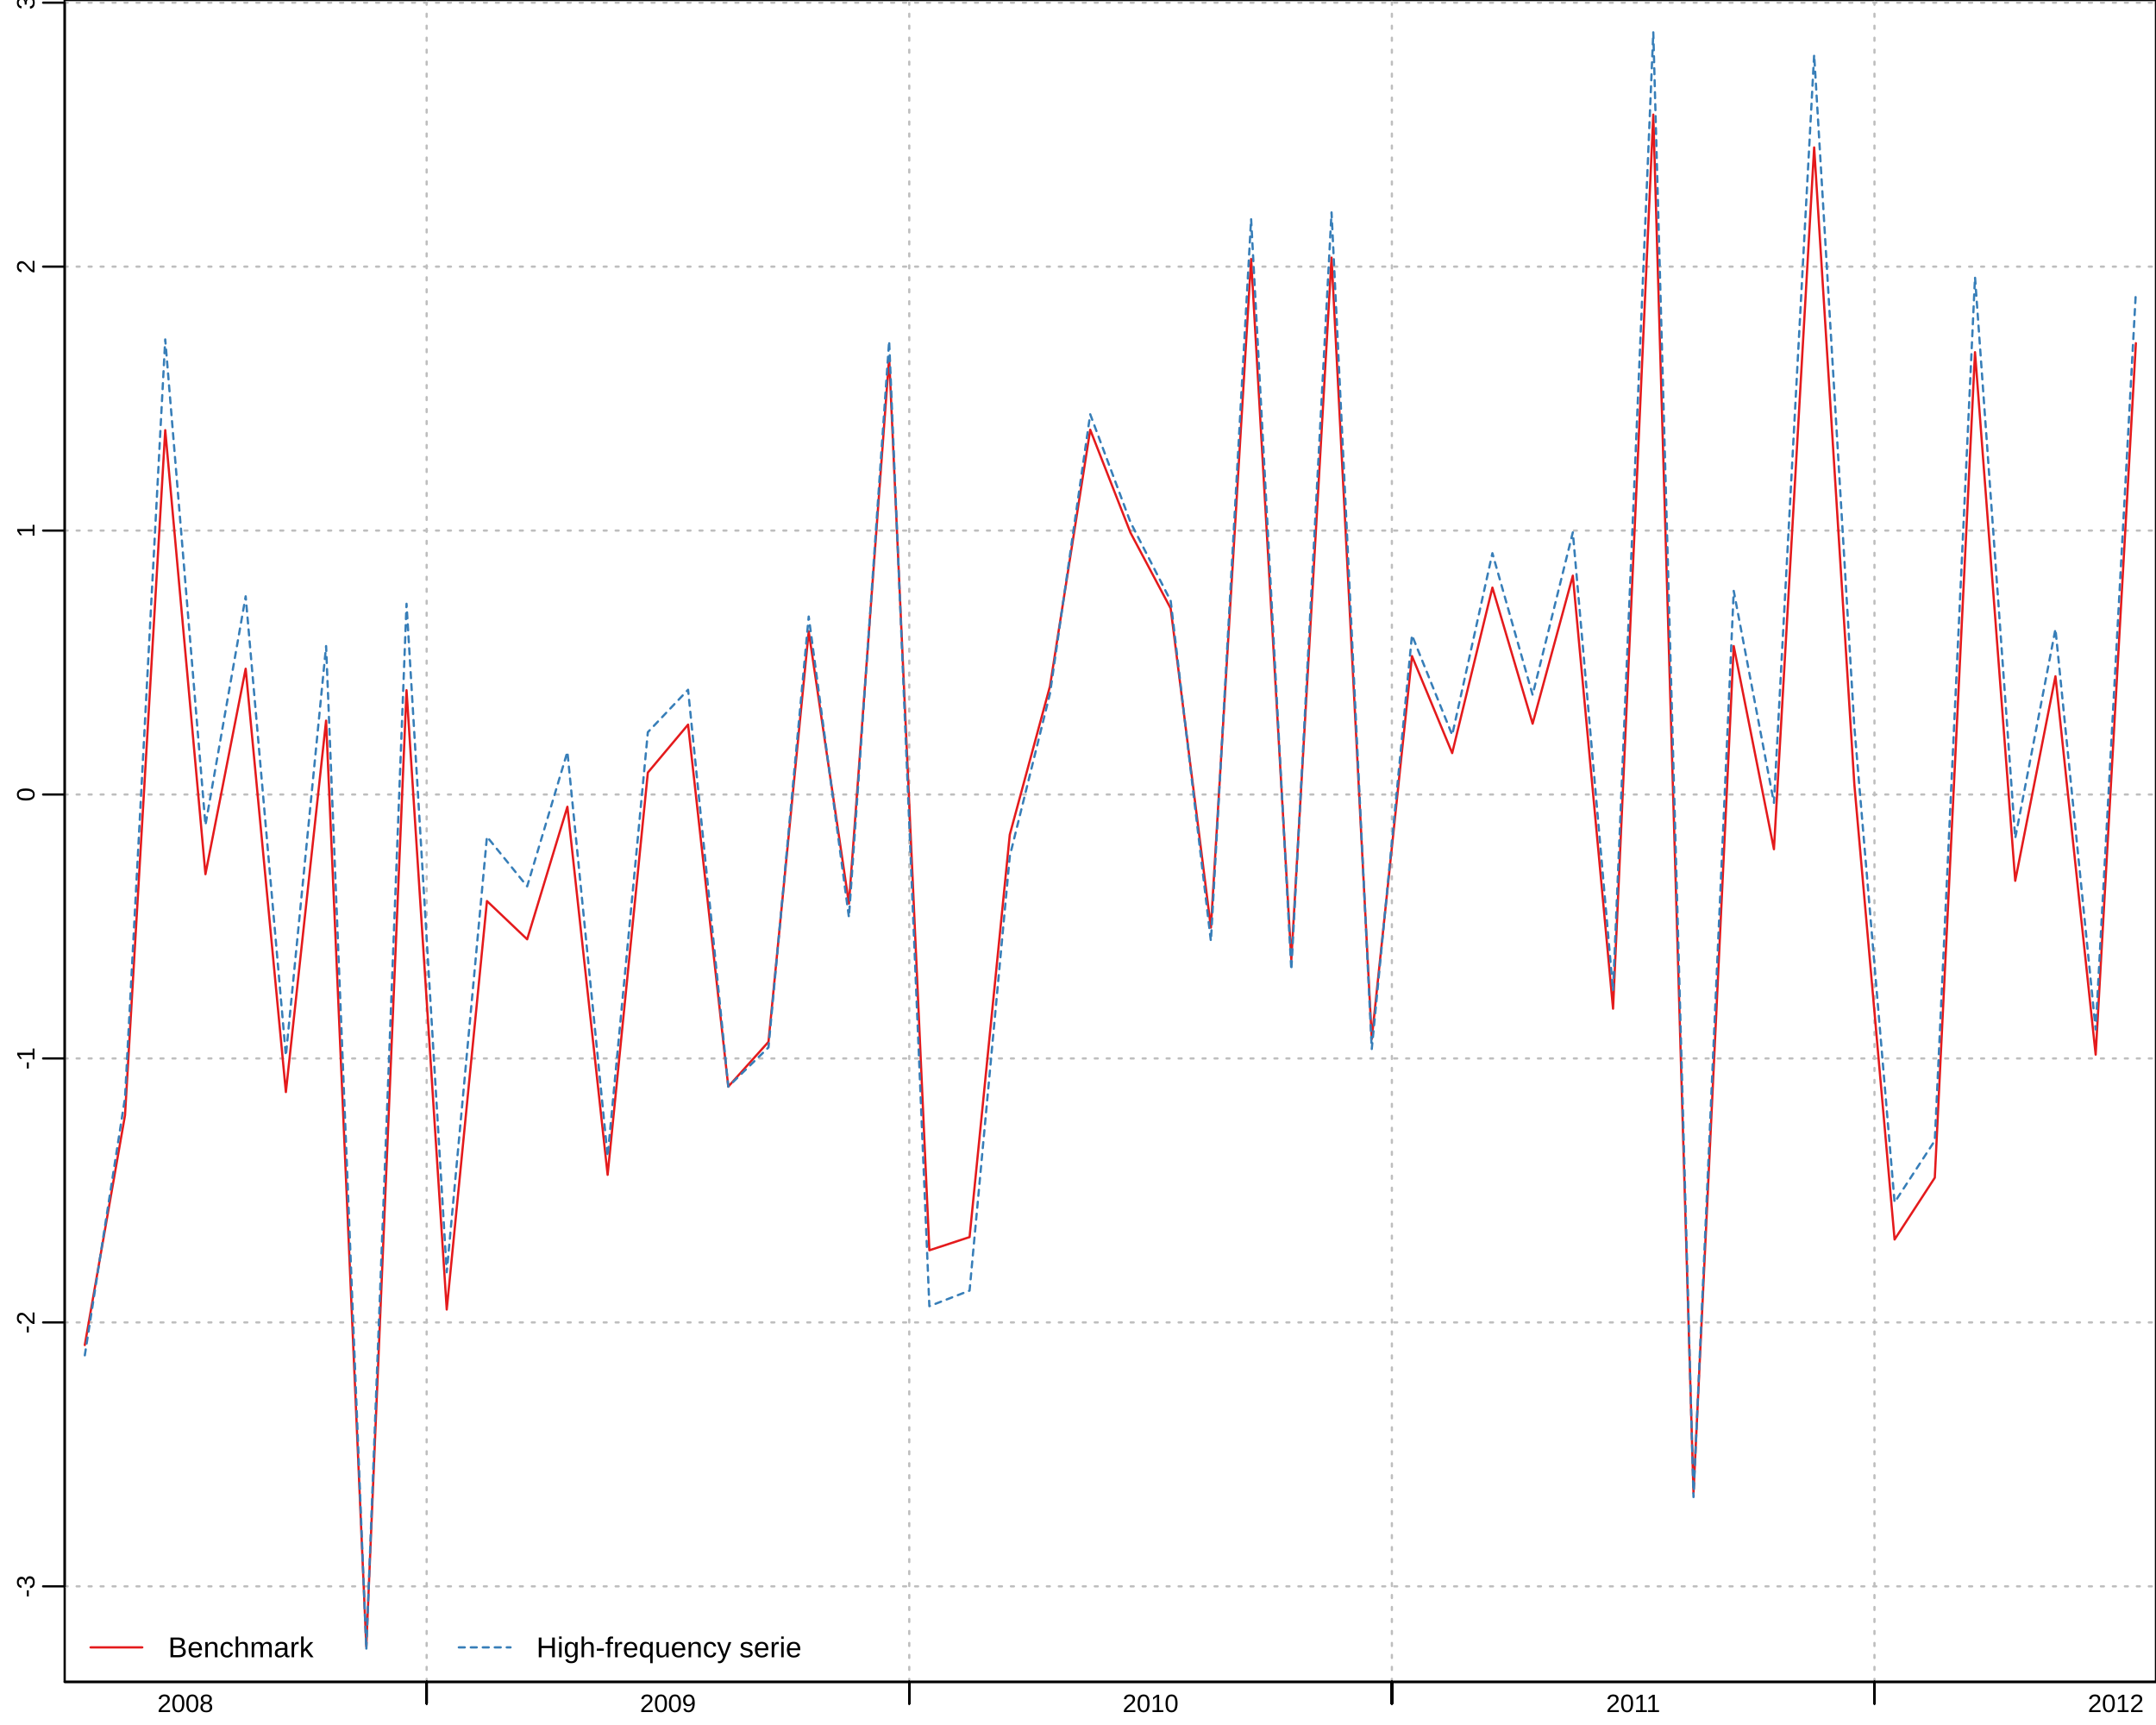
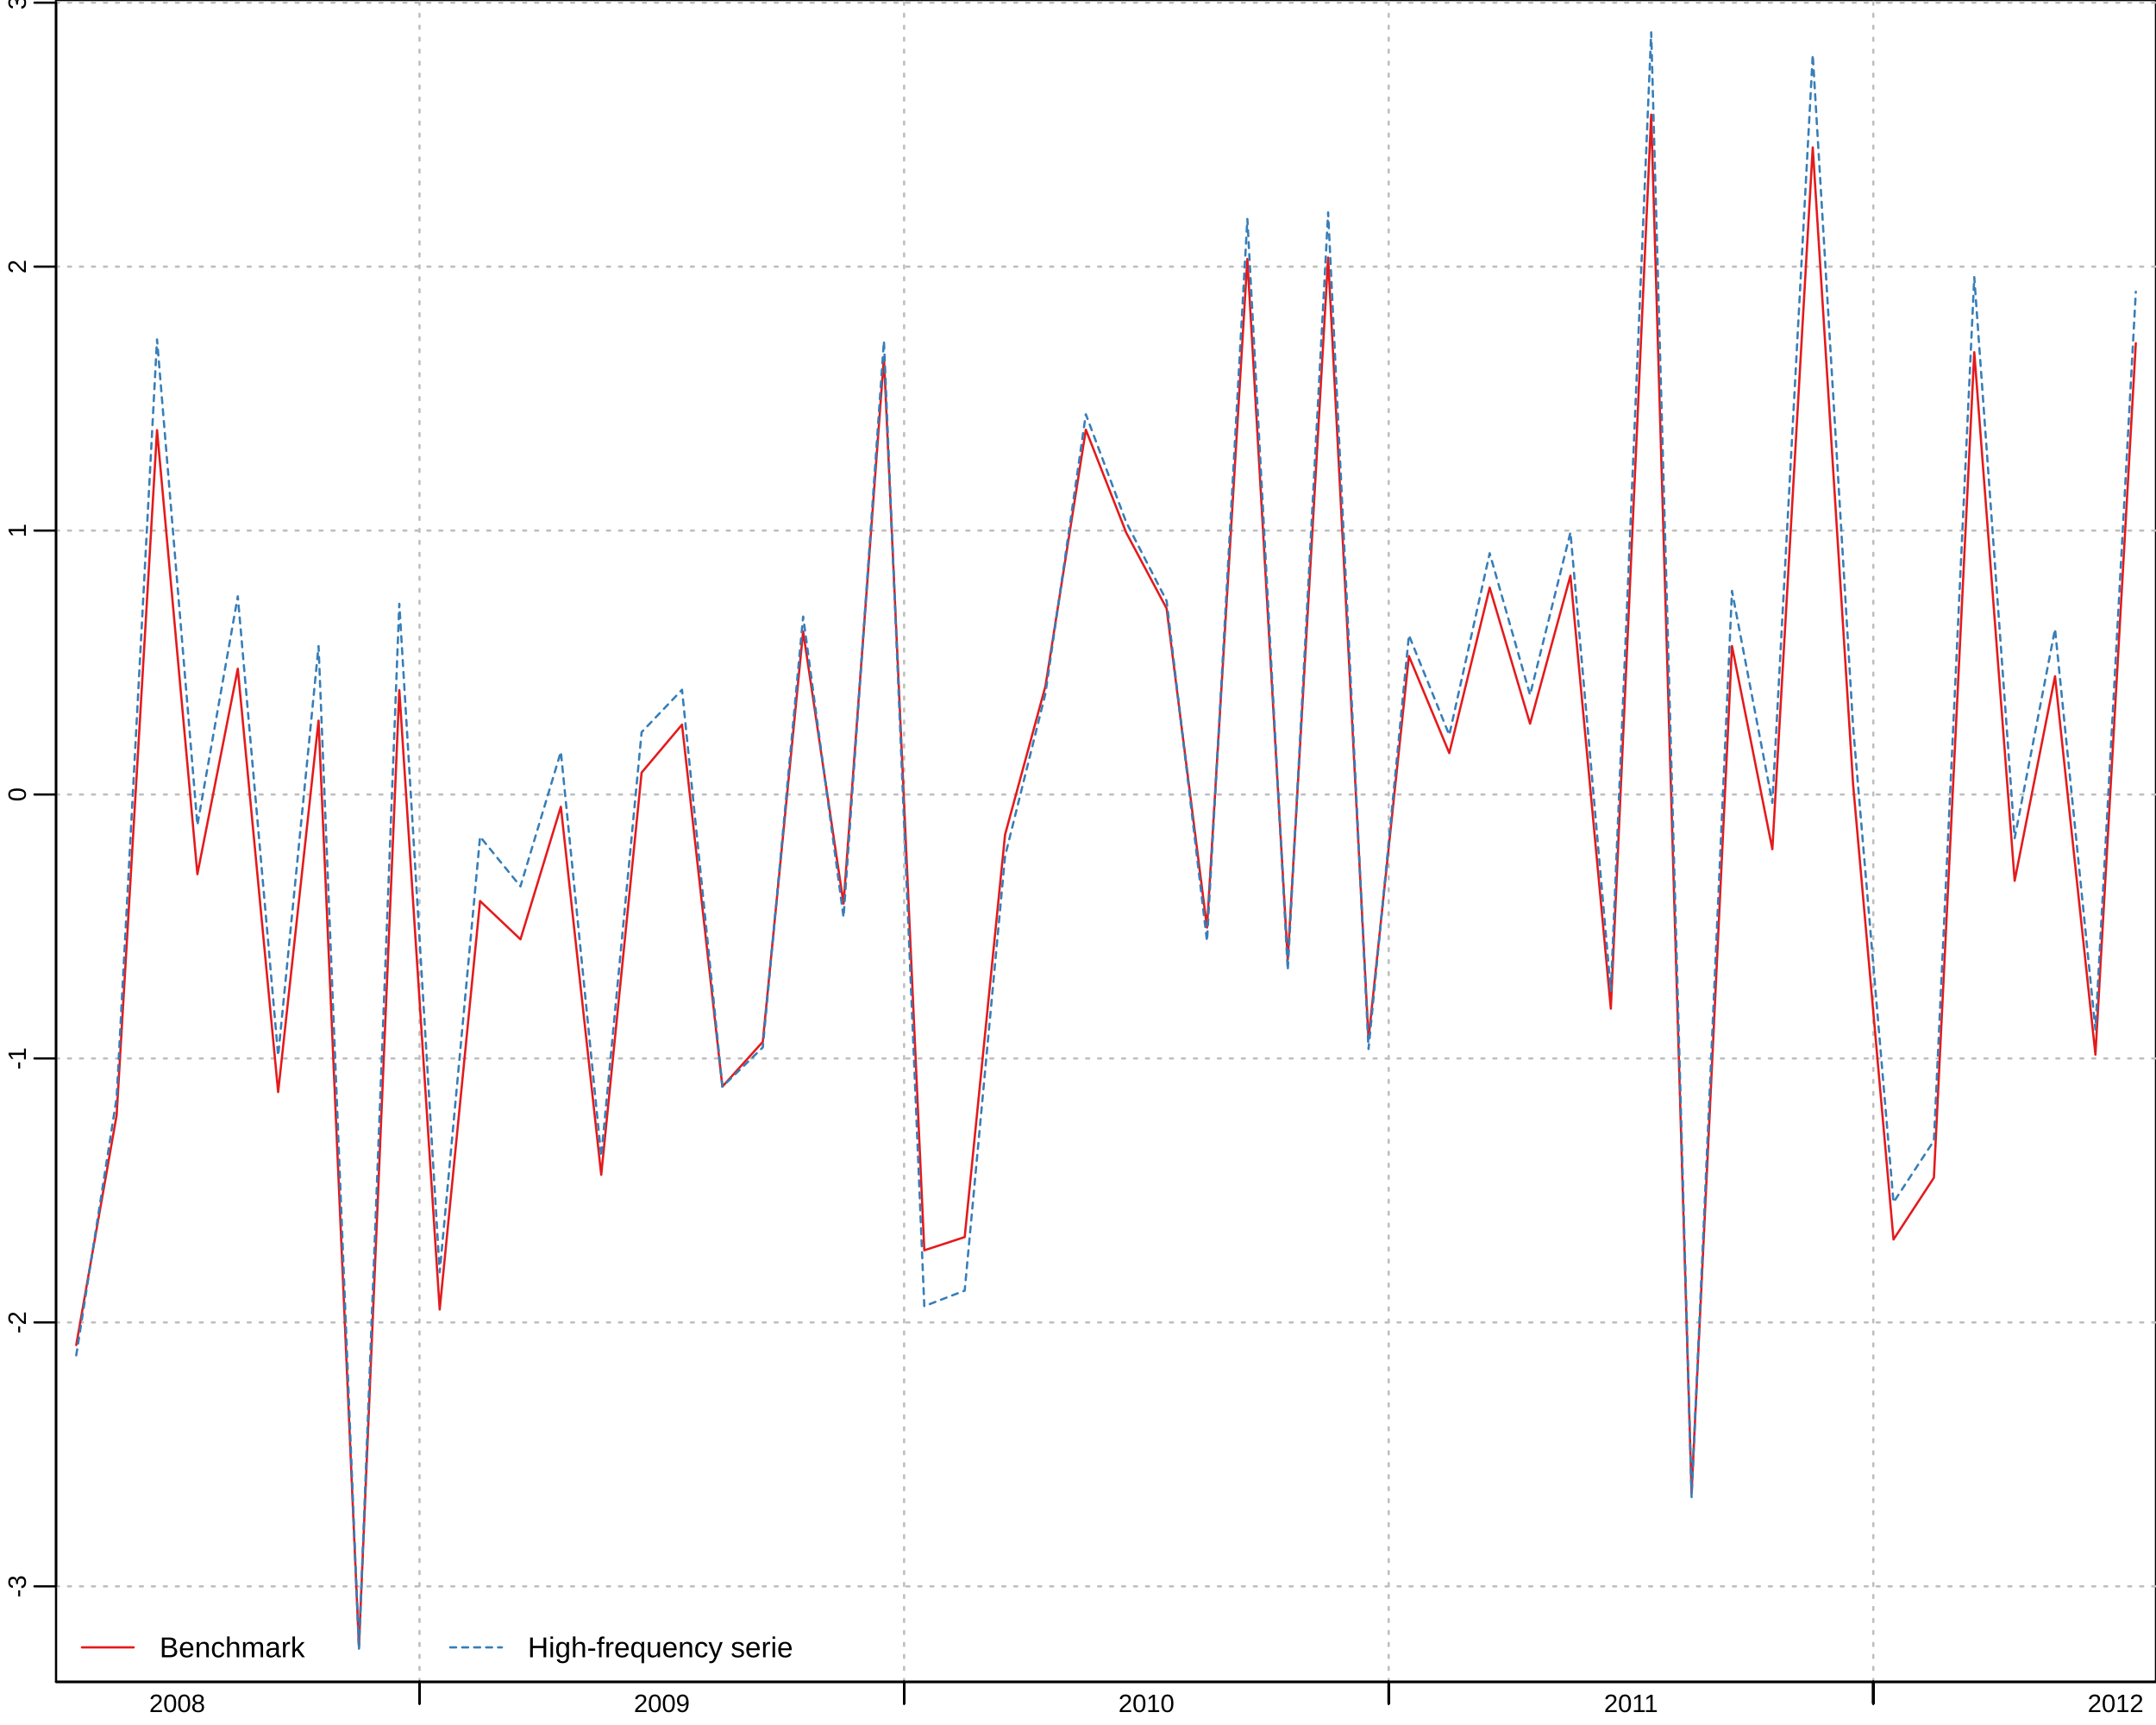
<svg xmlns="http://www.w3.org/2000/svg" viewBox="0 0 720.00 576.00">
  <defs>
    <style type="text/css">
    line, polyline, polygon, path, rect, circle {
      fill: none;
      stroke: #000000;
      stroke-linecap: round;
      stroke-linejoin: round;
      stroke-miterlimit: 10.00;
    }
  </style>
  </defs>
  <rect width="100%" height="100%" style="stroke: none; fill: #FFFFFF;" />
-   <polyline points="21.60,561.60 720.00,561.60 720.00,0.00 21.60,0.00 21.60,561.60 " style="stroke-width: 0.75;" />
+   <polyline points="18.72,561.60 720.00,561.60 720.00,0.00 18.72,0.00 18.72,561.60 " style="stroke-width: 0.75;" />
  <defs>
-     <clipPath id="cpMjEuNjB8NzIwLjAwfDU2MS42MHwwLjAw">
-       <rect x="21.60" y="0.00" width="698.40" height="561.60" />
+     <clipPath id="cpMTguNzJ8NzIwLjAwfDU2MS42MHwwLjAw">
+       <rect x="18.72" y="0.00" width="701.28" height="561.60" />
    </clipPath>
  </defs>
-   <line x1="21.60" y1="529.70" x2="720.00" y2="529.70" style="stroke-width: 0.75; stroke: #BEBEBE; stroke-dasharray: 1.00,3.00;" clip-path="url(#cpMjEuNjB8NzIwLjAwfDU2MS42MHwwLjAw)" />
-   <line x1="21.60" y1="441.57" x2="720.00" y2="441.57" style="stroke-width: 0.75; stroke: #BEBEBE; stroke-dasharray: 1.00,3.00;" clip-path="url(#cpMjEuNjB8NzIwLjAwfDU2MS42MHwwLjAw)" />
-   <line x1="21.60" y1="353.43" x2="720.00" y2="353.43" style="stroke-width: 0.75; stroke: #BEBEBE; stroke-dasharray: 1.00,3.00;" clip-path="url(#cpMjEuNjB8NzIwLjAwfDU2MS42MHwwLjAw)" />
-   <line x1="21.60" y1="265.30" x2="720.00" y2="265.30" style="stroke-width: 0.75; stroke: #BEBEBE; stroke-dasharray: 1.00,3.00;" clip-path="url(#cpMjEuNjB8NzIwLjAwfDU2MS42MHwwLjAw)" />
-   <line x1="21.60" y1="177.16" x2="720.00" y2="177.16" style="stroke-width: 0.75; stroke: #BEBEBE; stroke-dasharray: 1.00,3.00;" clip-path="url(#cpMjEuNjB8NzIwLjAwfDU2MS42MHwwLjAw)" />
-   <line x1="21.60" y1="89.03" x2="720.00" y2="89.03" style="stroke-width: 0.75; stroke: #BEBEBE; stroke-dasharray: 1.00,3.00;" clip-path="url(#cpMjEuNjB8NzIwLjAwfDU2MS42MHwwLjAw)" />
-   <line x1="21.60" y1="0.89" x2="720.00" y2="0.89" style="stroke-width: 0.75; stroke: #BEBEBE; stroke-dasharray: 1.00,3.00;" clip-path="url(#cpMjEuNjB8NzIwLjAwfDU2MS42MHwwLjAw)" />
-   <line x1="142.48" y1="561.60" x2="142.48" y2="0.00" style="stroke-width: 0.75; stroke: #BEBEBE; stroke-dasharray: 1.00,3.00;" clip-path="url(#cpMjEuNjB8NzIwLjAwfDU2MS42MHwwLjAw)" />
-   <line x1="303.65" y1="561.60" x2="303.65" y2="0.00" style="stroke-width: 0.75; stroke: #BEBEBE; stroke-dasharray: 1.00,3.00;" clip-path="url(#cpMjEuNjB8NzIwLjAwfDU2MS42MHwwLjAw)" />
-   <line x1="464.82" y1="561.60" x2="464.82" y2="0.00" style="stroke-width: 0.75; stroke: #BEBEBE; stroke-dasharray: 1.00,3.00;" clip-path="url(#cpMjEuNjB8NzIwLjAwfDU2MS42MHwwLjAw)" />
-   <line x1="625.98" y1="561.60" x2="625.98" y2="0.00" style="stroke-width: 0.75; stroke: #BEBEBE; stroke-dasharray: 1.00,3.00;" clip-path="url(#cpMjEuNjB8NzIwLjAwfDU2MS42MHwwLjAw)" />
-   <polyline points="28.32,449.12 41.75,372.37 55.18,143.63 68.61,291.90 82.04,223.30 95.47,364.65 108.90,240.63 122.33,549.75 135.76,230.46 149.19,437.27 162.62,300.87 176.05,313.65 189.48,269.39 202.92,392.29 216.35,257.97 229.78,241.96 243.21,362.83 256.64,347.88 270.07,210.82 283.50,301.73 296.93,119.33 310.36,417.49 323.79,413.08 337.22,278.71 350.65,229.11 364.08,143.49 377.52,177.86 390.95,203.17 404.38,309.73 417.81,86.47 431.24,320.54 444.67,86.02 458.10,346.92 471.53,219.07 484.96,251.47 498.39,196.21 511.82,241.65 525.25,192.22 538.68,336.81 552.12,38.27 565.55,498.52 578.98,215.73 592.41,283.57 605.84,49.23 619.27,262.02 632.70,413.89 646.13,393.24 659.56,117.60 672.99,294.11 686.42,225.82 699.85,352.15 713.28,114.60 " style="stroke-width: 0.75; stroke: #E41A1C;" clip-path="url(#cpMjEuNjB8NzIwLjAwfDU2MS42MHwwLjAw)" />
-   <polyline points="28.32,452.56 41.75,366.58 55.18,113.34 68.61,275.51 82.04,199.12 95.47,352.52 108.90,215.73 122.33,550.80 135.76,201.61 149.19,424.82 162.62,279.38 176.05,295.97 189.48,251.04 202.92,386.14 216.35,244.49 229.78,230.32 243.21,362.85 256.64,349.75 270.07,205.88 283.50,306.28 296.93,113.87 310.36,436.15 323.79,430.95 337.22,285.91 350.65,231.55 364.08,138.34 377.52,174.37 390.95,200.63 404.38,314.24 417.81,73.11 431.24,323.90 444.67,70.93 458.10,350.27 471.53,212.11 484.96,245.42 498.39,184.72 511.82,232.03 525.25,177.76 538.68,330.85 552.12,10.80 565.55,499.89 578.98,197.31 592.41,268.08 605.84,18.29 619.27,242.83 632.70,401.48 646.13,380.88 659.56,92.53 672.99,279.88 686.42,210.04 699.85,343.75 713.28,97.43 " style="stroke-width: 0.75; stroke: #377EB8; stroke-dasharray: 2.00,2.00;" clip-path="url(#cpMjEuNjB8NzIwLjAwfDU2MS42MHwwLjAw)" />
-   <line x1="30.24" y1="550.08" x2="47.52" y2="550.08" style="stroke-width: 0.75; stroke: #E41A1C;" clip-path="url(#cpMjEuNjB8NzIwLjAwfDU2MS42MHwwLjAw)" />
-   <line x1="153.22" y1="550.08" x2="170.50" y2="550.08" style="stroke-width: 0.75; stroke: #377EB8; stroke-dasharray: 2.00,2.00;" clip-path="url(#cpMjEuNjB8NzIwLjAwfDU2MS42MHwwLjAw)" />
-   <g clip-path="url(#cpMjEuNjB8NzIwLjAwfDU2MS42MHwwLjAw)">
-     <text x="56.16" y="553.38" style="font-size: 9.60px; font-family: Liberation Sans;" textLength="48.48px" lengthAdjust="spacingAndGlyphs">Benchmark</text>
+   <line x1="18.72" y1="529.70" x2="720.00" y2="529.70" style="stroke-width: 0.75; stroke: #BEBEBE; stroke-dasharray: 1.00,3.00;" clip-path="url(#cpMTguNzJ8NzIwLjAwfDU2MS42MHwwLjAw)" />
+   <line x1="18.72" y1="441.57" x2="720.00" y2="441.57" style="stroke-width: 0.75; stroke: #BEBEBE; stroke-dasharray: 1.00,3.00;" clip-path="url(#cpMTguNzJ8NzIwLjAwfDU2MS42MHwwLjAw)" />
+   <line x1="18.72" y1="353.43" x2="720.00" y2="353.43" style="stroke-width: 0.75; stroke: #BEBEBE; stroke-dasharray: 1.00,3.00;" clip-path="url(#cpMTguNzJ8NzIwLjAwfDU2MS42MHwwLjAw)" />
+   <line x1="18.72" y1="265.30" x2="720.00" y2="265.30" style="stroke-width: 0.75; stroke: #BEBEBE; stroke-dasharray: 1.00,3.00;" clip-path="url(#cpMTguNzJ8NzIwLjAwfDU2MS42MHwwLjAw)" />
+   <line x1="18.72" y1="177.16" x2="720.00" y2="177.16" style="stroke-width: 0.75; stroke: #BEBEBE; stroke-dasharray: 1.00,3.00;" clip-path="url(#cpMTguNzJ8NzIwLjAwfDU2MS42MHwwLjAw)" />
+   <line x1="18.72" y1="89.03" x2="720.00" y2="89.03" style="stroke-width: 0.75; stroke: #BEBEBE; stroke-dasharray: 1.00,3.00;" clip-path="url(#cpMTguNzJ8NzIwLjAwfDU2MS42MHwwLjAw)" />
+   <line x1="18.72" y1="0.89" x2="720.00" y2="0.89" style="stroke-width: 0.75; stroke: #BEBEBE; stroke-dasharray: 1.00,3.00;" clip-path="url(#cpMTguNzJ8NzIwLjAwfDU2MS42MHwwLjAw)" />
+   <line x1="140.10" y1="561.60" x2="140.10" y2="0.00" style="stroke-width: 0.75; stroke: #BEBEBE; stroke-dasharray: 1.00,3.00;" clip-path="url(#cpMTguNzJ8NzIwLjAwfDU2MS42MHwwLjAw)" />
+   <line x1="301.93" y1="561.60" x2="301.93" y2="0.00" style="stroke-width: 0.75; stroke: #BEBEBE; stroke-dasharray: 1.00,3.00;" clip-path="url(#cpMTguNzJ8NzIwLjAwfDU2MS42MHwwLjAw)" />
+   <line x1="463.76" y1="561.60" x2="463.76" y2="0.00" style="stroke-width: 0.75; stroke: #BEBEBE; stroke-dasharray: 1.00,3.00;" clip-path="url(#cpMTguNzJ8NzIwLjAwfDU2MS42MHwwLjAw)" />
+   <line x1="625.60" y1="561.60" x2="625.60" y2="0.00" style="stroke-width: 0.75; stroke: #BEBEBE; stroke-dasharray: 1.00,3.00;" clip-path="url(#cpMTguNzJ8NzIwLjAwfDU2MS42MHwwLjAw)" />
+   <polyline points="25.46,449.12 38.95,372.37 52.44,143.63 65.92,291.90 79.41,223.30 92.89,364.65 106.38,240.63 119.87,549.75 133.35,230.46 146.84,437.27 160.32,300.87 173.81,313.65 187.30,269.39 200.78,392.29 214.27,257.97 227.76,241.96 241.24,362.83 254.73,347.88 268.21,210.82 281.70,301.73 295.19,119.33 308.67,417.49 322.16,413.08 335.64,278.71 349.13,229.11 362.62,143.49 376.10,177.86 389.59,203.17 403.08,309.73 416.56,86.47 430.05,320.54 443.53,86.02 457.02,346.92 470.51,219.07 483.99,251.47 497.48,196.21 510.96,241.65 524.45,192.22 537.94,336.81 551.42,38.27 564.91,498.52 578.40,215.73 591.88,283.57 605.37,49.23 618.85,262.02 632.34,413.89 645.83,393.24 659.31,117.60 672.80,294.11 686.28,225.82 699.77,352.15 713.26,114.60 " style="stroke-width: 0.75; stroke: #E41A1C;" clip-path="url(#cpMTguNzJ8NzIwLjAwfDU2MS42MHwwLjAw)" />
+   <polyline points="25.46,452.56 38.95,366.58 52.44,113.34 65.92,275.51 79.41,199.12 92.89,352.52 106.38,215.73 119.87,550.80 133.35,201.61 146.84,424.82 160.32,279.38 173.81,295.97 187.30,251.04 200.78,386.14 214.27,244.49 227.76,230.32 241.24,362.85 254.73,349.75 268.21,205.88 281.70,306.28 295.19,113.87 308.67,436.15 322.16,430.95 335.64,285.91 349.13,231.55 362.62,138.34 376.10,174.37 389.59,200.63 403.08,314.24 416.56,73.11 430.05,323.90 443.53,70.93 457.02,350.27 470.51,212.11 483.99,245.42 497.48,184.72 510.96,232.03 524.45,177.76 537.94,330.85 551.42,10.80 564.91,499.89 578.40,197.31 591.88,268.08 605.37,18.29 618.85,242.83 632.34,401.48 645.83,380.88 659.31,92.53 672.80,279.88 686.28,210.04 699.77,343.75 713.26,97.43 " style="stroke-width: 0.75; stroke: #377EB8; stroke-dasharray: 2.00,2.00;" clip-path="url(#cpMTguNzJ8NzIwLjAwfDU2MS42MHwwLjAw)" />
+   <line x1="27.36" y1="550.08" x2="44.64" y2="550.08" style="stroke-width: 0.75; stroke: #E41A1C;" clip-path="url(#cpMTguNzJ8NzIwLjAwfDU2MS42MHwwLjAw)" />
+   <line x1="150.34" y1="550.08" x2="167.62" y2="550.08" style="stroke-width: 0.75; stroke: #377EB8; stroke-dasharray: 2.00,2.00;" clip-path="url(#cpMTguNzJ8NzIwLjAwfDU2MS42MHwwLjAw)" />
+   <g clip-path="url(#cpMTguNzJ8NzIwLjAwfDU2MS42MHwwLjAw)">
+     <text x="53.28" y="553.38" style="font-size: 9.60px; font-family: Liberation Sans;" textLength="48.48px" lengthAdjust="spacingAndGlyphs">Benchmark</text>
  </g>
-   <g clip-path="url(#cpMjEuNjB8NzIwLjAwfDU2MS42MHwwLjAw)">
-     <text x="179.14" y="553.38" style="font-size: 9.60px; font-family: Liberation Sans;" textLength="88.42px" lengthAdjust="spacingAndGlyphs">High-frequency serie</text>
+   <g clip-path="url(#cpMTguNzJ8NzIwLjAwfDU2MS42MHwwLjAw)">
+     <text x="176.26" y="553.38" style="font-size: 9.60px; font-family: Liberation Sans;" textLength="88.42px" lengthAdjust="spacingAndGlyphs">High-frequency serie</text>
  </g>
  <defs>
    <clipPath id="cpMC4wMHw3MjAuMDB8NTc2LjAwfDAuMDA=">
      <rect x="0.00" y="0.00" width="720.00" height="576.00" />
    </clipPath>
  </defs>
-   <line x1="21.60" y1="529.70" x2="21.60" y2="0.89" style="stroke-width: 0.75;" clip-path="url(#cpMC4wMHw3MjAuMDB8NTc2LjAwfDAuMDA=)" />
-   <line x1="21.60" y1="529.70" x2="14.40" y2="529.70" style="stroke-width: 0.75;" clip-path="url(#cpMC4wMHw3MjAuMDB8NTc2LjAwfDAuMDA=)" />
-   <line x1="21.60" y1="441.57" x2="14.40" y2="441.57" style="stroke-width: 0.75;" clip-path="url(#cpMC4wMHw3MjAuMDB8NTc2LjAwfDAuMDA=)" />
-   <line x1="21.60" y1="353.43" x2="14.40" y2="353.43" style="stroke-width: 0.75;" clip-path="url(#cpMC4wMHw3MjAuMDB8NTc2LjAwfDAuMDA=)" />
-   <line x1="21.60" y1="265.30" x2="14.40" y2="265.30" style="stroke-width: 0.75;" clip-path="url(#cpMC4wMHw3MjAuMDB8NTc2LjAwfDAuMDA=)" />
-   <line x1="21.60" y1="177.16" x2="14.40" y2="177.16" style="stroke-width: 0.75;" clip-path="url(#cpMC4wMHw3MjAuMDB8NTc2LjAwfDAuMDA=)" />
-   <line x1="21.60" y1="89.03" x2="14.40" y2="89.03" style="stroke-width: 0.75;" clip-path="url(#cpMC4wMHw3MjAuMDB8NTc2LjAwfDAuMDA=)" />
-   <line x1="21.60" y1="0.89" x2="14.40" y2="0.89" style="stroke-width: 0.75;" clip-path="url(#cpMC4wMHw3MjAuMDB8NTc2LjAwfDAuMDA=)" />
+   <line x1="18.72" y1="529.70" x2="18.72" y2="0.89" style="stroke-width: 0.75;" clip-path="url(#cpMC4wMHw3MjAuMDB8NTc2LjAwfDAuMDA=)" />
+   <line x1="18.72" y1="529.70" x2="11.52" y2="529.70" style="stroke-width: 0.75;" clip-path="url(#cpMC4wMHw3MjAuMDB8NTc2LjAwfDAuMDA=)" />
+   <line x1="18.72" y1="441.57" x2="11.52" y2="441.57" style="stroke-width: 0.75;" clip-path="url(#cpMC4wMHw3MjAuMDB8NTc2LjAwfDAuMDA=)" />
+   <line x1="18.72" y1="353.43" x2="11.52" y2="353.43" style="stroke-width: 0.75;" clip-path="url(#cpMC4wMHw3MjAuMDB8NTc2LjAwfDAuMDA=)" />
+   <line x1="18.72" y1="265.30" x2="11.52" y2="265.30" style="stroke-width: 0.75;" clip-path="url(#cpMC4wMHw3MjAuMDB8NTc2LjAwfDAuMDA=)" />
+   <line x1="18.72" y1="177.16" x2="11.52" y2="177.16" style="stroke-width: 0.75;" clip-path="url(#cpMC4wMHw3MjAuMDB8NTc2LjAwfDAuMDA=)" />
+   <line x1="18.72" y1="89.03" x2="11.52" y2="89.03" style="stroke-width: 0.75;" clip-path="url(#cpMC4wMHw3MjAuMDB8NTc2LjAwfDAuMDA=)" />
+   <line x1="18.72" y1="0.89" x2="11.52" y2="0.89" style="stroke-width: 0.75;" clip-path="url(#cpMC4wMHw3MjAuMDB8NTc2LjAwfDAuMDA=)" />
  <g clip-path="url(#cpMC4wMHw3MjAuMDB8NTc2LjAwfDAuMDA=)">
-     <text transform="translate(11.52,533.44) rotate(-90)" style="font-size: 8.40px; font-family: Liberation Sans;" textLength="7.47px" lengthAdjust="spacingAndGlyphs">-3</text>
+     <text transform="translate(8.64,533.44) rotate(-90)" style="font-size: 8.40px; font-family: Liberation Sans;" textLength="7.47px" lengthAdjust="spacingAndGlyphs">-3</text>
  </g>
  <g clip-path="url(#cpMC4wMHw3MjAuMDB8NTc2LjAwfDAuMDA=)">
-     <text transform="translate(11.52,445.30) rotate(-90)" style="font-size: 8.40px; font-family: Liberation Sans;" textLength="7.47px" lengthAdjust="spacingAndGlyphs">-2</text>
+     <text transform="translate(8.64,445.30) rotate(-90)" style="font-size: 8.40px; font-family: Liberation Sans;" textLength="7.47px" lengthAdjust="spacingAndGlyphs">-2</text>
  </g>
  <g clip-path="url(#cpMC4wMHw3MjAuMDB8NTc2LjAwfDAuMDA=)">
-     <text transform="translate(11.52,357.17) rotate(-90)" style="font-size: 8.40px; font-family: Liberation Sans;" textLength="7.47px" lengthAdjust="spacingAndGlyphs">-1</text>
+     <text transform="translate(8.64,357.17) rotate(-90)" style="font-size: 8.40px; font-family: Liberation Sans;" textLength="7.47px" lengthAdjust="spacingAndGlyphs">-1</text>
  </g>
  <g clip-path="url(#cpMC4wMHw3MjAuMDB8NTc2LjAwfDAuMDA=)">
-     <text transform="translate(11.52,267.63) rotate(-90)" style="font-size: 8.40px; font-family: Liberation Sans;" textLength="4.67px" lengthAdjust="spacingAndGlyphs">0</text>
+     <text transform="translate(8.64,267.63) rotate(-90)" style="font-size: 8.40px; font-family: Liberation Sans;" textLength="4.67px" lengthAdjust="spacingAndGlyphs">0</text>
  </g>
  <g clip-path="url(#cpMC4wMHw3MjAuMDB8NTc2LjAwfDAuMDA=)">
-     <text transform="translate(11.52,179.50) rotate(-90)" style="font-size: 8.40px; font-family: Liberation Sans;" textLength="4.67px" lengthAdjust="spacingAndGlyphs">1</text>
+     <text transform="translate(8.64,179.50) rotate(-90)" style="font-size: 8.40px; font-family: Liberation Sans;" textLength="4.67px" lengthAdjust="spacingAndGlyphs">1</text>
  </g>
  <g clip-path="url(#cpMC4wMHw3MjAuMDB8NTc2LjAwfDAuMDA=)">
-     <text transform="translate(11.52,91.36) rotate(-90)" style="font-size: 8.40px; font-family: Liberation Sans;" textLength="4.67px" lengthAdjust="spacingAndGlyphs">2</text>
+     <text transform="translate(8.64,91.36) rotate(-90)" style="font-size: 8.40px; font-family: Liberation Sans;" textLength="4.67px" lengthAdjust="spacingAndGlyphs">2</text>
  </g>
  <g clip-path="url(#cpMC4wMHw3MjAuMDB8NTc2LjAwfDAuMDA=)">
-     <text transform="translate(11.52,3.23) rotate(-90)" style="font-size: 8.40px; font-family: Liberation Sans;" textLength="4.67px" lengthAdjust="spacingAndGlyphs">3</text>
+     <text transform="translate(8.64,3.23) rotate(-90)" style="font-size: 8.40px; font-family: Liberation Sans;" textLength="4.67px" lengthAdjust="spacingAndGlyphs">3</text>
  </g>
-   <line x1="21.60" y1="561.60" x2="720.00" y2="561.60" style="stroke-width: 0.75;" clip-path="url(#cpMC4wMHw3MjAuMDB8NTc2LjAwfDAuMDA=)" />
-   <line x1="142.48" y1="561.60" x2="142.48" y2="568.80" style="stroke-width: 0.75;" clip-path="url(#cpMC4wMHw3MjAuMDB8NTc2LjAwfDAuMDA=)" />
-   <line x1="142.48" y1="561.60" x2="142.48" y2="568.80" style="stroke-width: 0.75;" clip-path="url(#cpMC4wMHw3MjAuMDB8NTc2LjAwfDAuMDA=)" />
-   <line x1="142.48" y1="561.60" x2="142.48" y2="568.80" style="stroke-width: 0.75;" clip-path="url(#cpMC4wMHw3MjAuMDB8NTc2LjAwfDAuMDA=)" />
-   <line x1="142.48" y1="561.60" x2="142.48" y2="568.80" style="stroke-width: 0.75;" clip-path="url(#cpMC4wMHw3MjAuMDB8NTc2LjAwfDAuMDA=)" />
-   <line x1="142.48" y1="561.60" x2="142.48" y2="568.80" style="stroke-width: 0.75;" clip-path="url(#cpMC4wMHw3MjAuMDB8NTc2LjAwfDAuMDA=)" />
-   <line x1="142.48" y1="561.60" x2="142.48" y2="568.80" style="stroke-width: 0.75;" clip-path="url(#cpMC4wMHw3MjAuMDB8NTc2LjAwfDAuMDA=)" />
-   <line x1="142.48" y1="561.60" x2="142.48" y2="568.80" style="stroke-width: 0.75;" clip-path="url(#cpMC4wMHw3MjAuMDB8NTc2LjAwfDAuMDA=)" />
-   <line x1="142.48" y1="561.60" x2="142.48" y2="568.80" style="stroke-width: 0.75;" clip-path="url(#cpMC4wMHw3MjAuMDB8NTc2LjAwfDAuMDA=)" />
-   <line x1="142.48" y1="561.60" x2="142.48" y2="568.80" style="stroke-width: 0.75;" clip-path="url(#cpMC4wMHw3MjAuMDB8NTc2LjAwfDAuMDA=)" />
-   <line x1="142.48" y1="561.60" x2="142.48" y2="568.80" style="stroke-width: 0.75;" clip-path="url(#cpMC4wMHw3MjAuMDB8NTc2LjAwfDAuMDA=)" />
-   <line x1="142.48" y1="561.60" x2="142.48" y2="568.80" style="stroke-width: 0.75;" clip-path="url(#cpMC4wMHw3MjAuMDB8NTc2LjAwfDAuMDA=)" />
-   <line x1="142.48" y1="561.60" x2="142.48" y2="568.80" style="stroke-width: 0.75;" clip-path="url(#cpMC4wMHw3MjAuMDB8NTc2LjAwfDAuMDA=)" />
-   <line x1="303.65" y1="561.60" x2="303.65" y2="568.80" style="stroke-width: 0.75;" clip-path="url(#cpMC4wMHw3MjAuMDB8NTc2LjAwfDAuMDA=)" />
-   <line x1="303.65" y1="561.60" x2="303.65" y2="568.80" style="stroke-width: 0.75;" clip-path="url(#cpMC4wMHw3MjAuMDB8NTc2LjAwfDAuMDA=)" />
-   <line x1="303.65" y1="561.60" x2="303.65" y2="568.80" style="stroke-width: 0.75;" clip-path="url(#cpMC4wMHw3MjAuMDB8NTc2LjAwfDAuMDA=)" />
-   <line x1="303.65" y1="561.60" x2="303.65" y2="568.80" style="stroke-width: 0.75;" clip-path="url(#cpMC4wMHw3MjAuMDB8NTc2LjAwfDAuMDA=)" />
-   <line x1="303.65" y1="561.60" x2="303.65" y2="568.80" style="stroke-width: 0.75;" clip-path="url(#cpMC4wMHw3MjAuMDB8NTc2LjAwfDAuMDA=)" />
-   <line x1="303.65" y1="561.60" x2="303.65" y2="568.80" style="stroke-width: 0.75;" clip-path="url(#cpMC4wMHw3MjAuMDB8NTc2LjAwfDAuMDA=)" />
-   <line x1="303.65" y1="561.60" x2="303.65" y2="568.80" style="stroke-width: 0.75;" clip-path="url(#cpMC4wMHw3MjAuMDB8NTc2LjAwfDAuMDA=)" />
-   <line x1="303.65" y1="561.60" x2="303.65" y2="568.80" style="stroke-width: 0.75;" clip-path="url(#cpMC4wMHw3MjAuMDB8NTc2LjAwfDAuMDA=)" />
-   <line x1="303.65" y1="561.60" x2="303.65" y2="568.80" style="stroke-width: 0.75;" clip-path="url(#cpMC4wMHw3MjAuMDB8NTc2LjAwfDAuMDA=)" />
-   <line x1="303.65" y1="561.60" x2="303.65" y2="568.80" style="stroke-width: 0.75;" clip-path="url(#cpMC4wMHw3MjAuMDB8NTc2LjAwfDAuMDA=)" />
-   <line x1="303.65" y1="561.60" x2="303.65" y2="568.80" style="stroke-width: 0.75;" clip-path="url(#cpMC4wMHw3MjAuMDB8NTc2LjAwfDAuMDA=)" />
-   <line x1="303.65" y1="561.60" x2="303.65" y2="568.80" style="stroke-width: 0.75;" clip-path="url(#cpMC4wMHw3MjAuMDB8NTc2LjAwfDAuMDA=)" />
-   <line x1="464.82" y1="561.60" x2="464.82" y2="568.80" style="stroke-width: 0.75;" clip-path="url(#cpMC4wMHw3MjAuMDB8NTc2LjAwfDAuMDA=)" />
-   <line x1="464.82" y1="561.60" x2="464.82" y2="568.80" style="stroke-width: 0.75;" clip-path="url(#cpMC4wMHw3MjAuMDB8NTc2LjAwfDAuMDA=)" />
-   <line x1="464.82" y1="561.60" x2="464.82" y2="568.80" style="stroke-width: 0.75;" clip-path="url(#cpMC4wMHw3MjAuMDB8NTc2LjAwfDAuMDA=)" />
-   <line x1="464.82" y1="561.60" x2="464.82" y2="568.80" style="stroke-width: 0.75;" clip-path="url(#cpMC4wMHw3MjAuMDB8NTc2LjAwfDAuMDA=)" />
-   <line x1="464.82" y1="561.60" x2="464.82" y2="568.80" style="stroke-width: 0.75;" clip-path="url(#cpMC4wMHw3MjAuMDB8NTc2LjAwfDAuMDA=)" />
-   <line x1="464.82" y1="561.60" x2="464.82" y2="568.80" style="stroke-width: 0.75;" clip-path="url(#cpMC4wMHw3MjAuMDB8NTc2LjAwfDAuMDA=)" />
-   <line x1="464.82" y1="561.60" x2="464.82" y2="568.80" style="stroke-width: 0.75;" clip-path="url(#cpMC4wMHw3MjAuMDB8NTc2LjAwfDAuMDA=)" />
-   <line x1="464.82" y1="561.60" x2="464.82" y2="568.80" style="stroke-width: 0.75;" clip-path="url(#cpMC4wMHw3MjAuMDB8NTc2LjAwfDAuMDA=)" />
-   <line x1="464.82" y1="561.60" x2="464.82" y2="568.80" style="stroke-width: 0.75;" clip-path="url(#cpMC4wMHw3MjAuMDB8NTc2LjAwfDAuMDA=)" />
-   <line x1="464.82" y1="561.60" x2="464.82" y2="568.80" style="stroke-width: 0.75;" clip-path="url(#cpMC4wMHw3MjAuMDB8NTc2LjAwfDAuMDA=)" />
-   <line x1="464.82" y1="561.60" x2="464.82" y2="568.80" style="stroke-width: 0.75;" clip-path="url(#cpMC4wMHw3MjAuMDB8NTc2LjAwfDAuMDA=)" />
-   <line x1="464.82" y1="561.60" x2="464.82" y2="568.80" style="stroke-width: 0.75;" clip-path="url(#cpMC4wMHw3MjAuMDB8NTc2LjAwfDAuMDA=)" />
-   <line x1="625.98" y1="561.60" x2="625.98" y2="568.80" style="stroke-width: 0.75;" clip-path="url(#cpMC4wMHw3MjAuMDB8NTc2LjAwfDAuMDA=)" />
-   <line x1="625.98" y1="561.60" x2="625.98" y2="568.80" style="stroke-width: 0.75;" clip-path="url(#cpMC4wMHw3MjAuMDB8NTc2LjAwfDAuMDA=)" />
-   <line x1="625.98" y1="561.60" x2="625.98" y2="568.80" style="stroke-width: 0.75;" clip-path="url(#cpMC4wMHw3MjAuMDB8NTc2LjAwfDAuMDA=)" />
-   <line x1="625.98" y1="561.60" x2="625.98" y2="568.80" style="stroke-width: 0.75;" clip-path="url(#cpMC4wMHw3MjAuMDB8NTc2LjAwfDAuMDA=)" />
-   <line x1="625.98" y1="561.60" x2="625.98" y2="568.80" style="stroke-width: 0.75;" clip-path="url(#cpMC4wMHw3MjAuMDB8NTc2LjAwfDAuMDA=)" />
-   <line x1="625.98" y1="561.60" x2="625.98" y2="568.80" style="stroke-width: 0.75;" clip-path="url(#cpMC4wMHw3MjAuMDB8NTc2LjAwfDAuMDA=)" />
-   <line x1="625.98" y1="561.60" x2="625.98" y2="568.80" style="stroke-width: 0.75;" clip-path="url(#cpMC4wMHw3MjAuMDB8NTc2LjAwfDAuMDA=)" />
-   <line x1="625.98" y1="561.60" x2="625.98" y2="568.80" style="stroke-width: 0.75;" clip-path="url(#cpMC4wMHw3MjAuMDB8NTc2LjAwfDAuMDA=)" />
-   <line x1="625.98" y1="561.60" x2="625.98" y2="568.80" style="stroke-width: 0.75;" clip-path="url(#cpMC4wMHw3MjAuMDB8NTc2LjAwfDAuMDA=)" />
-   <line x1="625.98" y1="561.60" x2="625.98" y2="568.80" style="stroke-width: 0.75;" clip-path="url(#cpMC4wMHw3MjAuMDB8NTc2LjAwfDAuMDA=)" />
-   <line x1="625.98" y1="561.60" x2="625.98" y2="568.80" style="stroke-width: 0.75;" clip-path="url(#cpMC4wMHw3MjAuMDB8NTc2LjAwfDAuMDA=)" />
-   <line x1="625.98" y1="561.60" x2="625.98" y2="568.80" style="stroke-width: 0.75;" clip-path="url(#cpMC4wMHw3MjAuMDB8NTc2LjAwfDAuMDA=)" />
+   <line x1="18.72" y1="561.60" x2="720.00" y2="561.60" style="stroke-width: 0.75;" clip-path="url(#cpMC4wMHw3MjAuMDB8NTc2LjAwfDAuMDA=)" />
+   <line x1="140.10" y1="561.60" x2="140.10" y2="568.80" style="stroke-width: 0.75;" clip-path="url(#cpMC4wMHw3MjAuMDB8NTc2LjAwfDAuMDA=)" />
+   <line x1="140.10" y1="561.60" x2="140.10" y2="568.80" style="stroke-width: 0.75;" clip-path="url(#cpMC4wMHw3MjAuMDB8NTc2LjAwfDAuMDA=)" />
+   <line x1="140.10" y1="561.60" x2="140.10" y2="568.80" style="stroke-width: 0.75;" clip-path="url(#cpMC4wMHw3MjAuMDB8NTc2LjAwfDAuMDA=)" />
+   <line x1="140.10" y1="561.60" x2="140.10" y2="568.80" style="stroke-width: 0.75;" clip-path="url(#cpMC4wMHw3MjAuMDB8NTc2LjAwfDAuMDA=)" />
+   <line x1="140.10" y1="561.60" x2="140.10" y2="568.80" style="stroke-width: 0.75;" clip-path="url(#cpMC4wMHw3MjAuMDB8NTc2LjAwfDAuMDA=)" />
+   <line x1="140.10" y1="561.60" x2="140.10" y2="568.80" style="stroke-width: 0.75;" clip-path="url(#cpMC4wMHw3MjAuMDB8NTc2LjAwfDAuMDA=)" />
+   <line x1="140.10" y1="561.60" x2="140.10" y2="568.80" style="stroke-width: 0.75;" clip-path="url(#cpMC4wMHw3MjAuMDB8NTc2LjAwfDAuMDA=)" />
+   <line x1="140.10" y1="561.60" x2="140.10" y2="568.80" style="stroke-width: 0.75;" clip-path="url(#cpMC4wMHw3MjAuMDB8NTc2LjAwfDAuMDA=)" />
+   <line x1="140.10" y1="561.60" x2="140.10" y2="568.80" style="stroke-width: 0.75;" clip-path="url(#cpMC4wMHw3MjAuMDB8NTc2LjAwfDAuMDA=)" />
+   <line x1="140.10" y1="561.60" x2="140.10" y2="568.80" style="stroke-width: 0.75;" clip-path="url(#cpMC4wMHw3MjAuMDB8NTc2LjAwfDAuMDA=)" />
+   <line x1="140.10" y1="561.60" x2="140.10" y2="568.80" style="stroke-width: 0.75;" clip-path="url(#cpMC4wMHw3MjAuMDB8NTc2LjAwfDAuMDA=)" />
+   <line x1="140.10" y1="561.60" x2="140.10" y2="568.80" style="stroke-width: 0.75;" clip-path="url(#cpMC4wMHw3MjAuMDB8NTc2LjAwfDAuMDA=)" />
+   <line x1="301.93" y1="561.60" x2="301.93" y2="568.80" style="stroke-width: 0.75;" clip-path="url(#cpMC4wMHw3MjAuMDB8NTc2LjAwfDAuMDA=)" />
+   <line x1="301.93" y1="561.60" x2="301.93" y2="568.80" style="stroke-width: 0.75;" clip-path="url(#cpMC4wMHw3MjAuMDB8NTc2LjAwfDAuMDA=)" />
+   <line x1="301.93" y1="561.60" x2="301.93" y2="568.80" style="stroke-width: 0.75;" clip-path="url(#cpMC4wMHw3MjAuMDB8NTc2LjAwfDAuMDA=)" />
+   <line x1="301.93" y1="561.60" x2="301.93" y2="568.80" style="stroke-width: 0.75;" clip-path="url(#cpMC4wMHw3MjAuMDB8NTc2LjAwfDAuMDA=)" />
+   <line x1="301.93" y1="561.60" x2="301.93" y2="568.80" style="stroke-width: 0.75;" clip-path="url(#cpMC4wMHw3MjAuMDB8NTc2LjAwfDAuMDA=)" />
+   <line x1="301.93" y1="561.60" x2="301.93" y2="568.80" style="stroke-width: 0.75;" clip-path="url(#cpMC4wMHw3MjAuMDB8NTc2LjAwfDAuMDA=)" />
+   <line x1="301.93" y1="561.60" x2="301.93" y2="568.80" style="stroke-width: 0.75;" clip-path="url(#cpMC4wMHw3MjAuMDB8NTc2LjAwfDAuMDA=)" />
+   <line x1="301.93" y1="561.60" x2="301.93" y2="568.80" style="stroke-width: 0.75;" clip-path="url(#cpMC4wMHw3MjAuMDB8NTc2LjAwfDAuMDA=)" />
+   <line x1="301.93" y1="561.60" x2="301.93" y2="568.80" style="stroke-width: 0.75;" clip-path="url(#cpMC4wMHw3MjAuMDB8NTc2LjAwfDAuMDA=)" />
+   <line x1="301.93" y1="561.60" x2="301.93" y2="568.80" style="stroke-width: 0.75;" clip-path="url(#cpMC4wMHw3MjAuMDB8NTc2LjAwfDAuMDA=)" />
+   <line x1="301.93" y1="561.60" x2="301.93" y2="568.80" style="stroke-width: 0.75;" clip-path="url(#cpMC4wMHw3MjAuMDB8NTc2LjAwfDAuMDA=)" />
+   <line x1="301.93" y1="561.60" x2="301.93" y2="568.80" style="stroke-width: 0.75;" clip-path="url(#cpMC4wMHw3MjAuMDB8NTc2LjAwfDAuMDA=)" />
+   <line x1="463.76" y1="561.60" x2="463.76" y2="568.80" style="stroke-width: 0.75;" clip-path="url(#cpMC4wMHw3MjAuMDB8NTc2LjAwfDAuMDA=)" />
+   <line x1="463.76" y1="561.60" x2="463.76" y2="568.80" style="stroke-width: 0.75;" clip-path="url(#cpMC4wMHw3MjAuMDB8NTc2LjAwfDAuMDA=)" />
+   <line x1="463.76" y1="561.60" x2="463.76" y2="568.80" style="stroke-width: 0.75;" clip-path="url(#cpMC4wMHw3MjAuMDB8NTc2LjAwfDAuMDA=)" />
+   <line x1="463.76" y1="561.60" x2="463.76" y2="568.80" style="stroke-width: 0.75;" clip-path="url(#cpMC4wMHw3MjAuMDB8NTc2LjAwfDAuMDA=)" />
+   <line x1="463.76" y1="561.60" x2="463.76" y2="568.80" style="stroke-width: 0.75;" clip-path="url(#cpMC4wMHw3MjAuMDB8NTc2LjAwfDAuMDA=)" />
+   <line x1="463.76" y1="561.60" x2="463.76" y2="568.80" style="stroke-width: 0.75;" clip-path="url(#cpMC4wMHw3MjAuMDB8NTc2LjAwfDAuMDA=)" />
+   <line x1="463.76" y1="561.60" x2="463.76" y2="568.80" style="stroke-width: 0.75;" clip-path="url(#cpMC4wMHw3MjAuMDB8NTc2LjAwfDAuMDA=)" />
+   <line x1="463.76" y1="561.60" x2="463.76" y2="568.80" style="stroke-width: 0.75;" clip-path="url(#cpMC4wMHw3MjAuMDB8NTc2LjAwfDAuMDA=)" />
+   <line x1="463.76" y1="561.60" x2="463.76" y2="568.80" style="stroke-width: 0.75;" clip-path="url(#cpMC4wMHw3MjAuMDB8NTc2LjAwfDAuMDA=)" />
+   <line x1="463.76" y1="561.60" x2="463.76" y2="568.80" style="stroke-width: 0.75;" clip-path="url(#cpMC4wMHw3MjAuMDB8NTc2LjAwfDAuMDA=)" />
+   <line x1="463.76" y1="561.60" x2="463.76" y2="568.80" style="stroke-width: 0.75;" clip-path="url(#cpMC4wMHw3MjAuMDB8NTc2LjAwfDAuMDA=)" />
+   <line x1="463.76" y1="561.60" x2="463.76" y2="568.80" style="stroke-width: 0.75;" clip-path="url(#cpMC4wMHw3MjAuMDB8NTc2LjAwfDAuMDA=)" />
+   <line x1="625.60" y1="561.60" x2="625.60" y2="568.80" style="stroke-width: 0.75;" clip-path="url(#cpMC4wMHw3MjAuMDB8NTc2LjAwfDAuMDA=)" />
+   <line x1="625.60" y1="561.60" x2="625.60" y2="568.80" style="stroke-width: 0.75;" clip-path="url(#cpMC4wMHw3MjAuMDB8NTc2LjAwfDAuMDA=)" />
+   <line x1="625.60" y1="561.60" x2="625.60" y2="568.80" style="stroke-width: 0.75;" clip-path="url(#cpMC4wMHw3MjAuMDB8NTc2LjAwfDAuMDA=)" />
+   <line x1="625.60" y1="561.60" x2="625.60" y2="568.80" style="stroke-width: 0.75;" clip-path="url(#cpMC4wMHw3MjAuMDB8NTc2LjAwfDAuMDA=)" />
+   <line x1="625.60" y1="561.60" x2="625.60" y2="568.80" style="stroke-width: 0.75;" clip-path="url(#cpMC4wMHw3MjAuMDB8NTc2LjAwfDAuMDA=)" />
+   <line x1="625.60" y1="561.60" x2="625.60" y2="568.80" style="stroke-width: 0.75;" clip-path="url(#cpMC4wMHw3MjAuMDB8NTc2LjAwfDAuMDA=)" />
+   <line x1="625.60" y1="561.60" x2="625.60" y2="568.80" style="stroke-width: 0.75;" clip-path="url(#cpMC4wMHw3MjAuMDB8NTc2LjAwfDAuMDA=)" />
+   <line x1="625.60" y1="561.60" x2="625.60" y2="568.80" style="stroke-width: 0.75;" clip-path="url(#cpMC4wMHw3MjAuMDB8NTc2LjAwfDAuMDA=)" />
+   <line x1="625.60" y1="561.60" x2="625.60" y2="568.80" style="stroke-width: 0.75;" clip-path="url(#cpMC4wMHw3MjAuMDB8NTc2LjAwfDAuMDA=)" />
+   <line x1="625.60" y1="561.60" x2="625.60" y2="568.80" style="stroke-width: 0.75;" clip-path="url(#cpMC4wMHw3MjAuMDB8NTc2LjAwfDAuMDA=)" />
+   <line x1="625.60" y1="561.60" x2="625.60" y2="568.80" style="stroke-width: 0.75;" clip-path="url(#cpMC4wMHw3MjAuMDB8NTc2LjAwfDAuMDA=)" />
+   <line x1="625.60" y1="561.60" x2="625.60" y2="568.80" style="stroke-width: 0.75;" clip-path="url(#cpMC4wMHw3MjAuMDB8NTc2LjAwfDAuMDA=)" />
  <g clip-path="url(#cpMC4wMHw3MjAuMDB8NTc2LjAwfDAuMDA=)">
-     <text x="52.55" y="571.68" style="font-size: 8.40px; font-family: Liberation Sans;" textLength="18.69px" lengthAdjust="spacingAndGlyphs">2008</text>
+     <text x="49.83" y="571.68" style="font-size: 8.40px; font-family: Liberation Sans;" textLength="18.69px" lengthAdjust="spacingAndGlyphs">2008</text>
  </g>
  <g clip-path="url(#cpMC4wMHw3MjAuMDB8NTc2LjAwfDAuMDA=)">
-     <text x="213.72" y="571.68" style="font-size: 8.40px; font-family: Liberation Sans;" textLength="18.69px" lengthAdjust="spacingAndGlyphs">2009</text>
+     <text x="211.67" y="571.68" style="font-size: 8.40px; font-family: Liberation Sans;" textLength="18.69px" lengthAdjust="spacingAndGlyphs">2009</text>
  </g>
  <g clip-path="url(#cpMC4wMHw3MjAuMDB8NTc2LjAwfDAuMDA=)">
-     <text x="374.89" y="571.68" style="font-size: 8.40px; font-family: Liberation Sans;" textLength="18.69px" lengthAdjust="spacingAndGlyphs">2010</text>
+     <text x="373.50" y="571.68" style="font-size: 8.40px; font-family: Liberation Sans;" textLength="18.69px" lengthAdjust="spacingAndGlyphs">2010</text>
  </g>
  <g clip-path="url(#cpMC4wMHw3MjAuMDB8NTc2LjAwfDAuMDA=)">
-     <text x="536.37" y="571.68" style="font-size: 8.40px; font-family: Liberation Sans;" textLength="18.06px" lengthAdjust="spacingAndGlyphs">2011</text>
+     <text x="535.65" y="571.68" style="font-size: 8.40px; font-family: Liberation Sans;" textLength="18.06px" lengthAdjust="spacingAndGlyphs">2011</text>
  </g>
  <g clip-path="url(#cpMC4wMHw3MjAuMDB8NTc2LjAwfDAuMDA=)">
-     <text x="697.23" y="571.68" style="font-size: 8.40px; font-family: Liberation Sans;" textLength="18.69px" lengthAdjust="spacingAndGlyphs">2012</text>
+     <text x="697.17" y="571.68" style="font-size: 8.40px; font-family: Liberation Sans;" textLength="18.69px" lengthAdjust="spacingAndGlyphs">2012</text>
  </g>
</svg>
